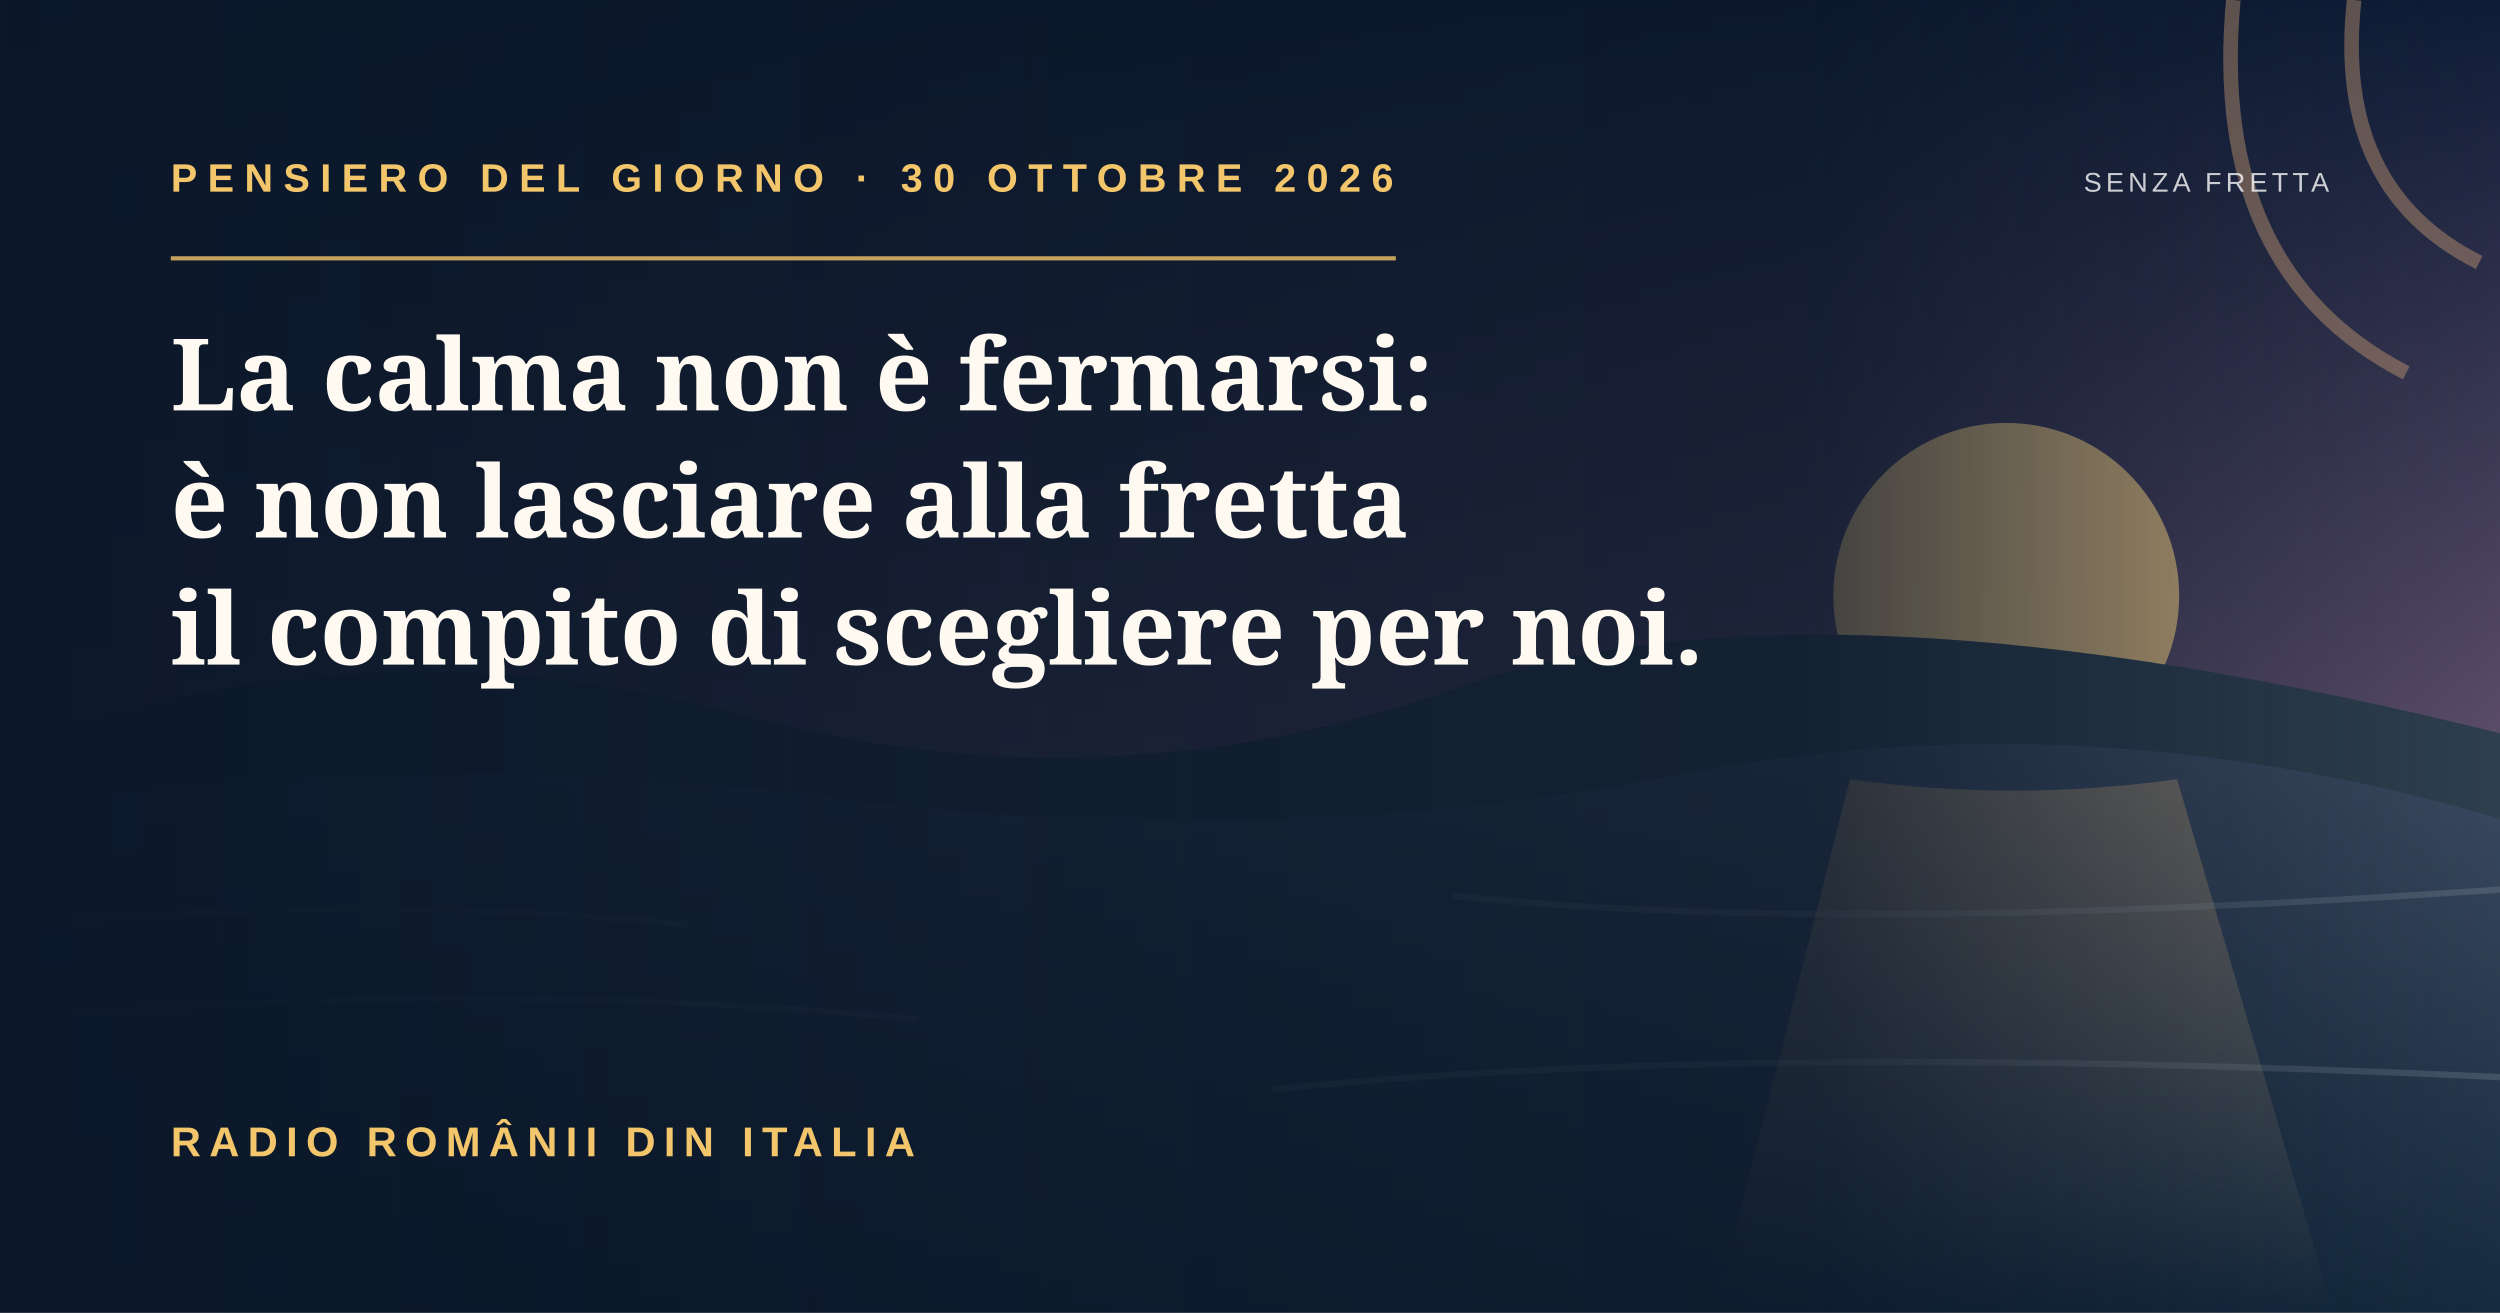
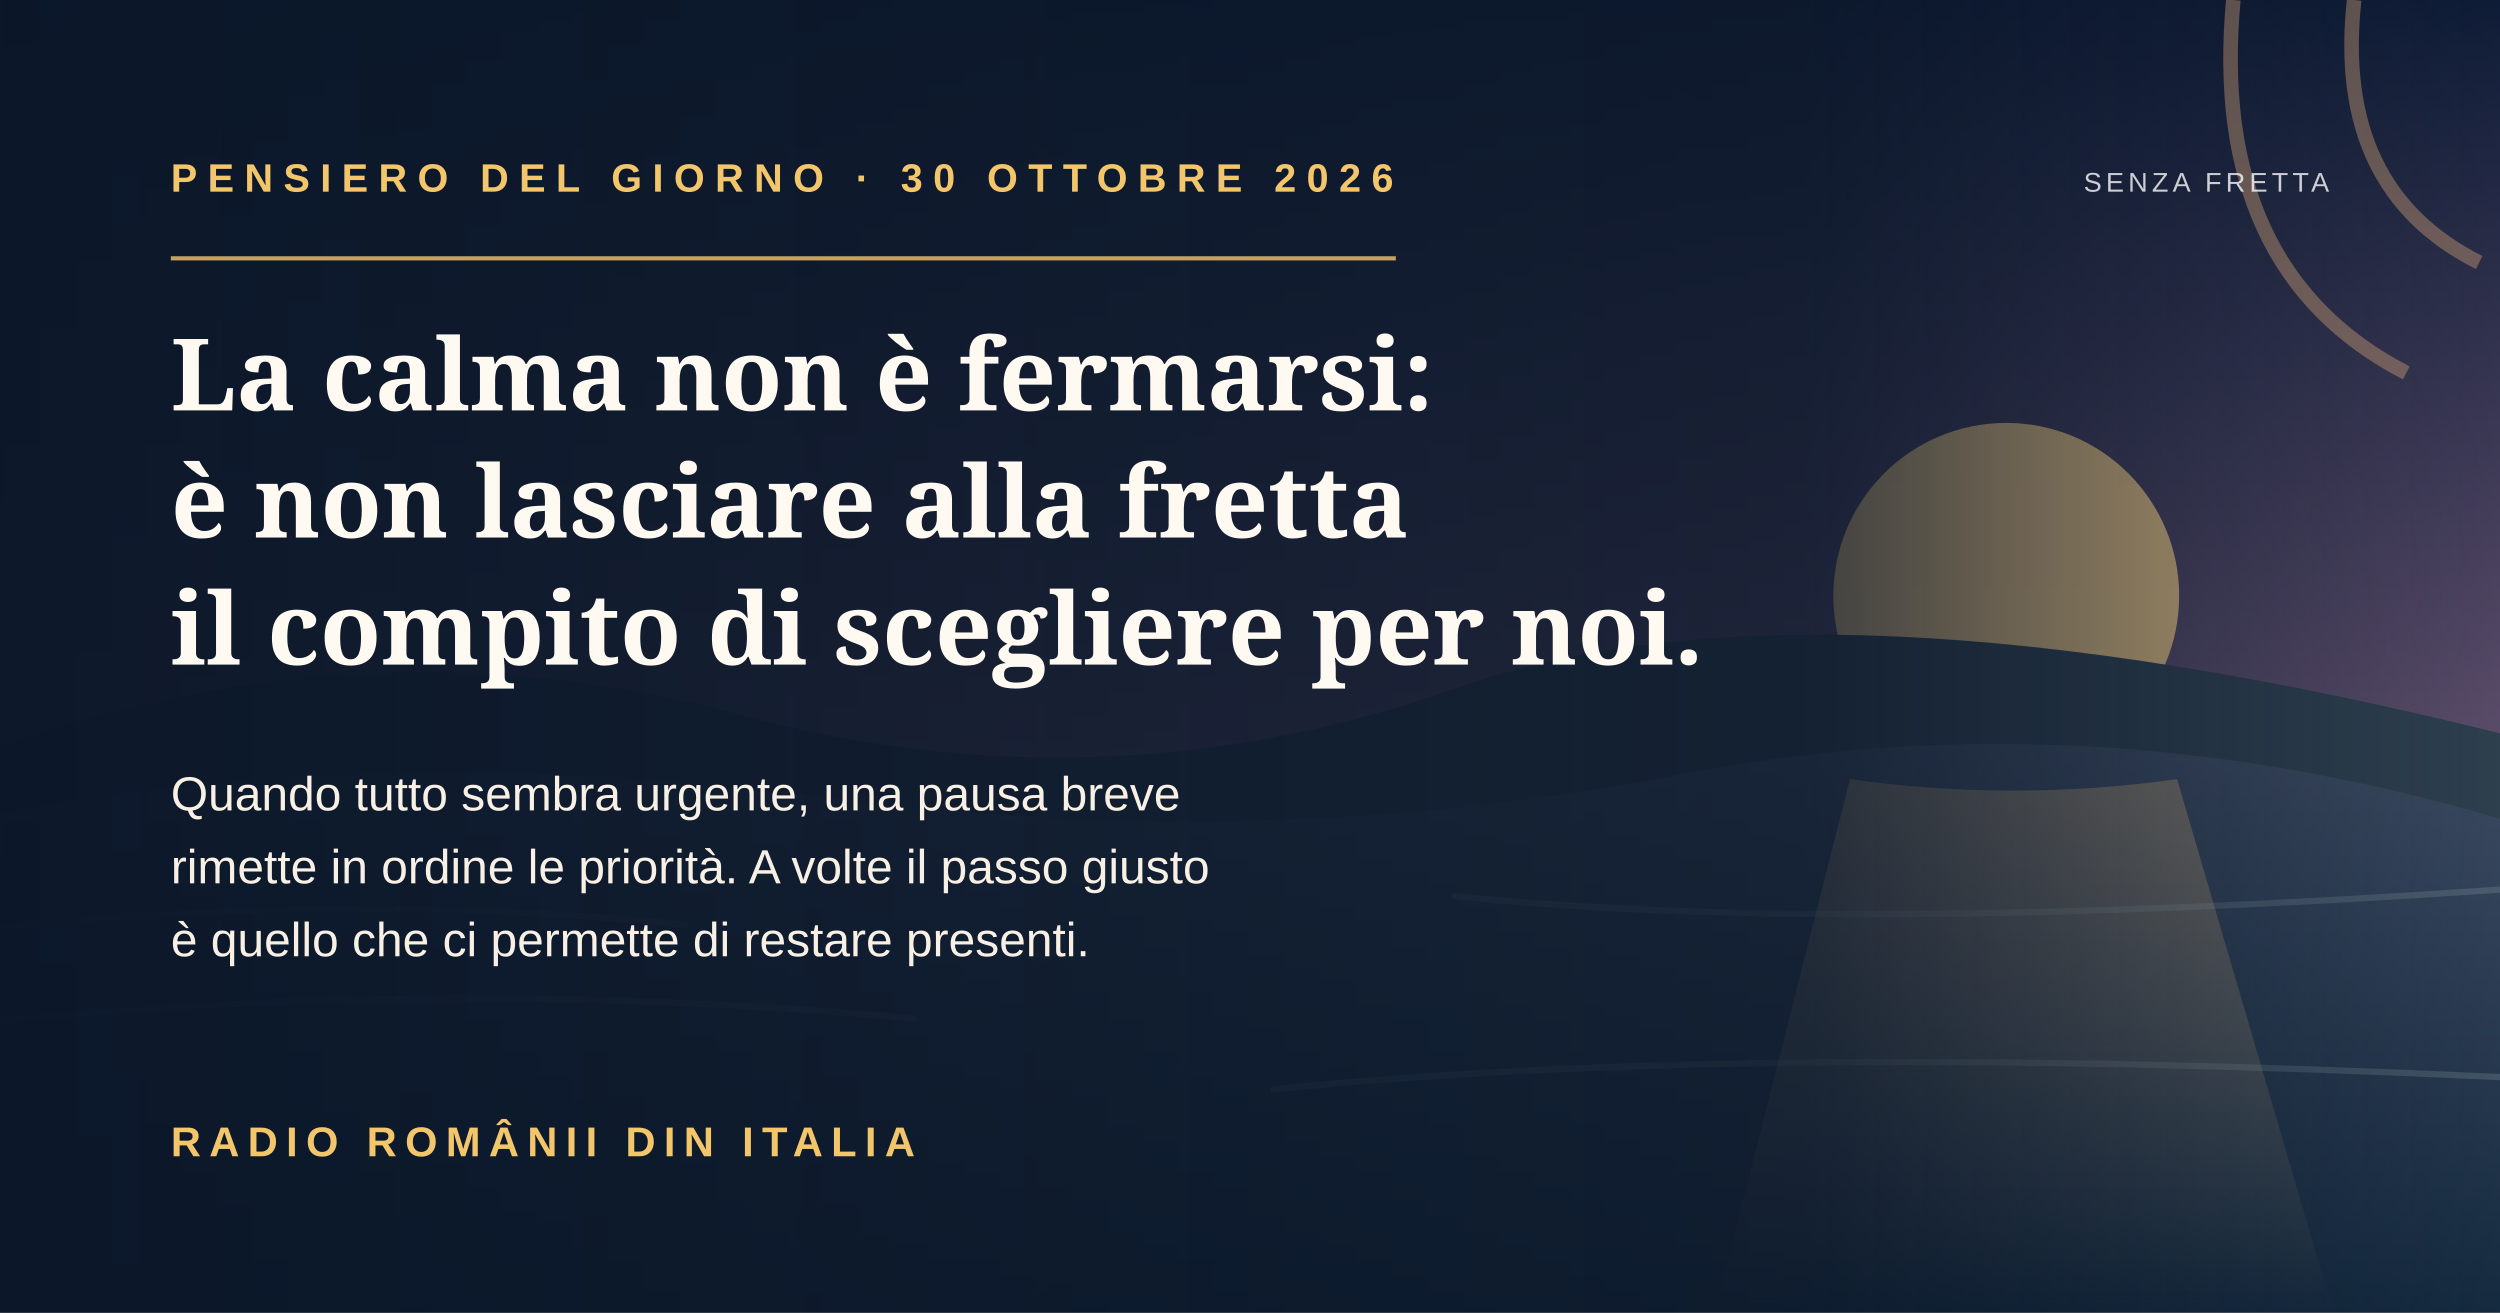
<svg xmlns="http://www.w3.org/2000/svg" width="1200" height="630" viewBox="0 0 1200 630" role="img" aria-label="La calma non è fermarsi: è non lasciare alla fretta il compito di scegliere per noi.">
  <defs>
    <linearGradient id="sky" x2="0" y2="1">
      <stop stop-color="#101d39" />
      <stop offset=".58" stop-color="#6c5877" />
      <stop offset="1" stop-color="#e9a16a" />
    </linearGradient>
    <linearGradient id="water" x2="0" y2="1">
      <stop stop-color="#46546b" />
      <stop offset="1" stop-color="#172e43" />
    </linearGradient>
    <linearGradient id="shade" x2="1">
      <stop stop-color="#0b1729" stop-opacity=".98" />
      <stop offset=".72" stop-color="#0b1729" stop-opacity=".78" />
      <stop offset="1" stop-color="#0b1729" stop-opacity=".15" />
    </linearGradient>
    <linearGradient id="reflection" x2="0" y2="1">
      <stop stop-color="#ffd18a" stop-opacity=".75" />
      <stop offset="1" stop-color="#ffd18a" stop-opacity="0" />
    </linearGradient>
  </defs>
  <rect width="1200" height="630" fill="url(#sky)" />
  <circle cx="963" cy="286" r="83" fill="#ffd58d" opacity=".95" />
  <path d="M0 358 Q180 296 355 343 T700 330 T1200 352 V630 H0Z" fill="#344654" />
  <path d="M0 390 Q190 356 400 383 T805 372 T1200 393 V630 H0Z" fill="url(#water)" />
  <path d="M888 374 Q966 385 1045 374 L1120 630 H823Z" fill="url(#reflection)" opacity=".54" />
  <path d="M0 445 Q175 428 330 444 M0 490 Q220 469 440 489 M697 430 Q880 449 1200 427 M610 523 Q835 500 1200 517" fill="none" stroke="#b5c4c8" stroke-opacity=".24" stroke-width="3" />
  <path d="M0 0 H1200 V630 H0Z" fill="url(#shade)" />
  <path d="M1072 0 Q1060 130 1155 179 M1130 0 Q1120 91 1190 126" fill="none" stroke="#d6a675" stroke-width="7" opacity=".4" />
  <text x="82" y="92" fill="#f3c66b" font-family="Arial,sans-serif" font-size="19" font-weight="700" letter-spacing="5">PENSIERO DEL GIORNO · 30 OTTOBRE 2026</text>
  <path d="M82 124 H670" stroke="#f3c66b" stroke-width="2" opacity=".8" />
  <text fill="#fffaf1" font-family="Georgia,serif" font-size="48" font-weight="bold">
    <tspan x="82" y="197">La calma non è fermarsi:</tspan>
    <tspan x="82" y="258">è non lasciare alla fretta</tspan>
    <tspan x="82" y="319">il compito di scegliere per noi.</tspan>
  </text>
+   <text fill="#f8f0e4" font-family="Arial,sans-serif" font-size="23" font-weight="400">
+     <tspan x="82" y="389">Quando tutto sembra urgente, una pausa breve</tspan>
+     <tspan x="82" y="424">rimette in ordine le priorità. A volte il passo giusto</tspan>
+     <tspan x="82" y="459">è quello che ci permette di restare presenti.</tspan>
+   </text>
  <text x="82" y="555" fill="#f3c66b" font-family="Arial,sans-serif" font-size="20" font-weight="700" letter-spacing="4">RADIO ROMÂNII DIN ITALIA</text>
  <text x="1118" y="92" fill="#fff" fill-opacity=".78" text-anchor="end" font-family="Arial,sans-serif" font-size="13" letter-spacing="2">SENZA FRETTA</text>
</svg>
